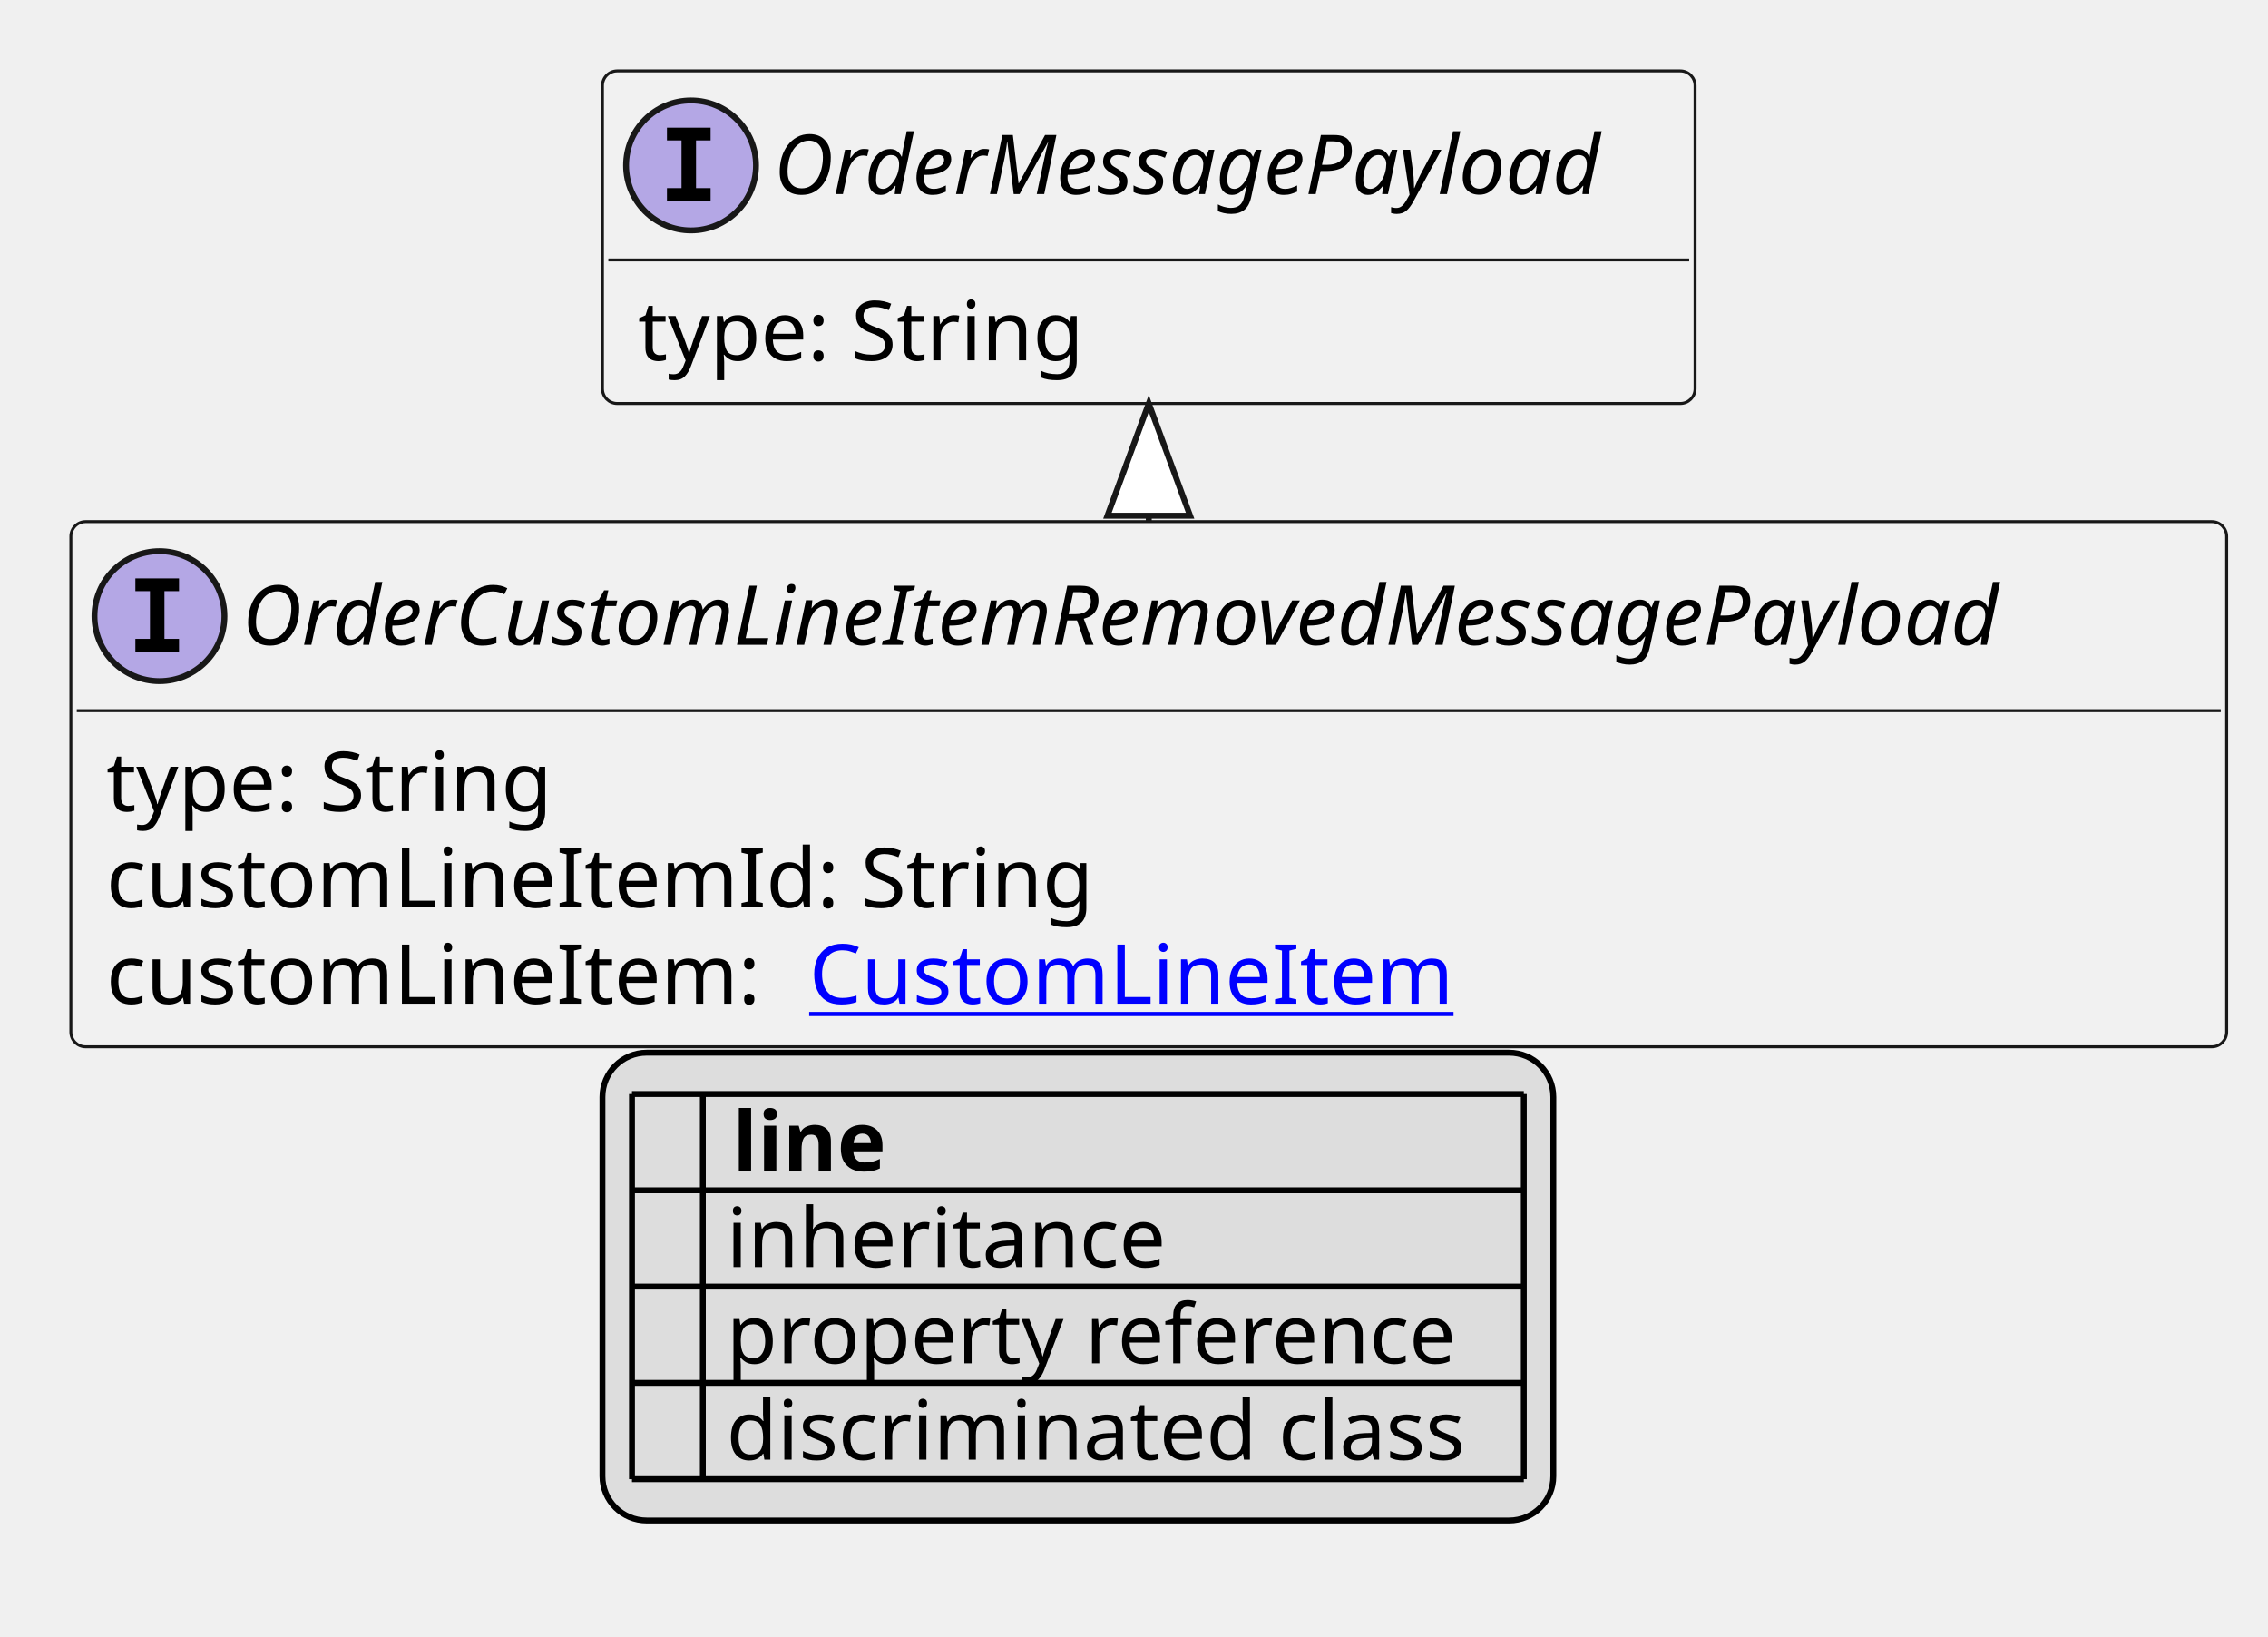
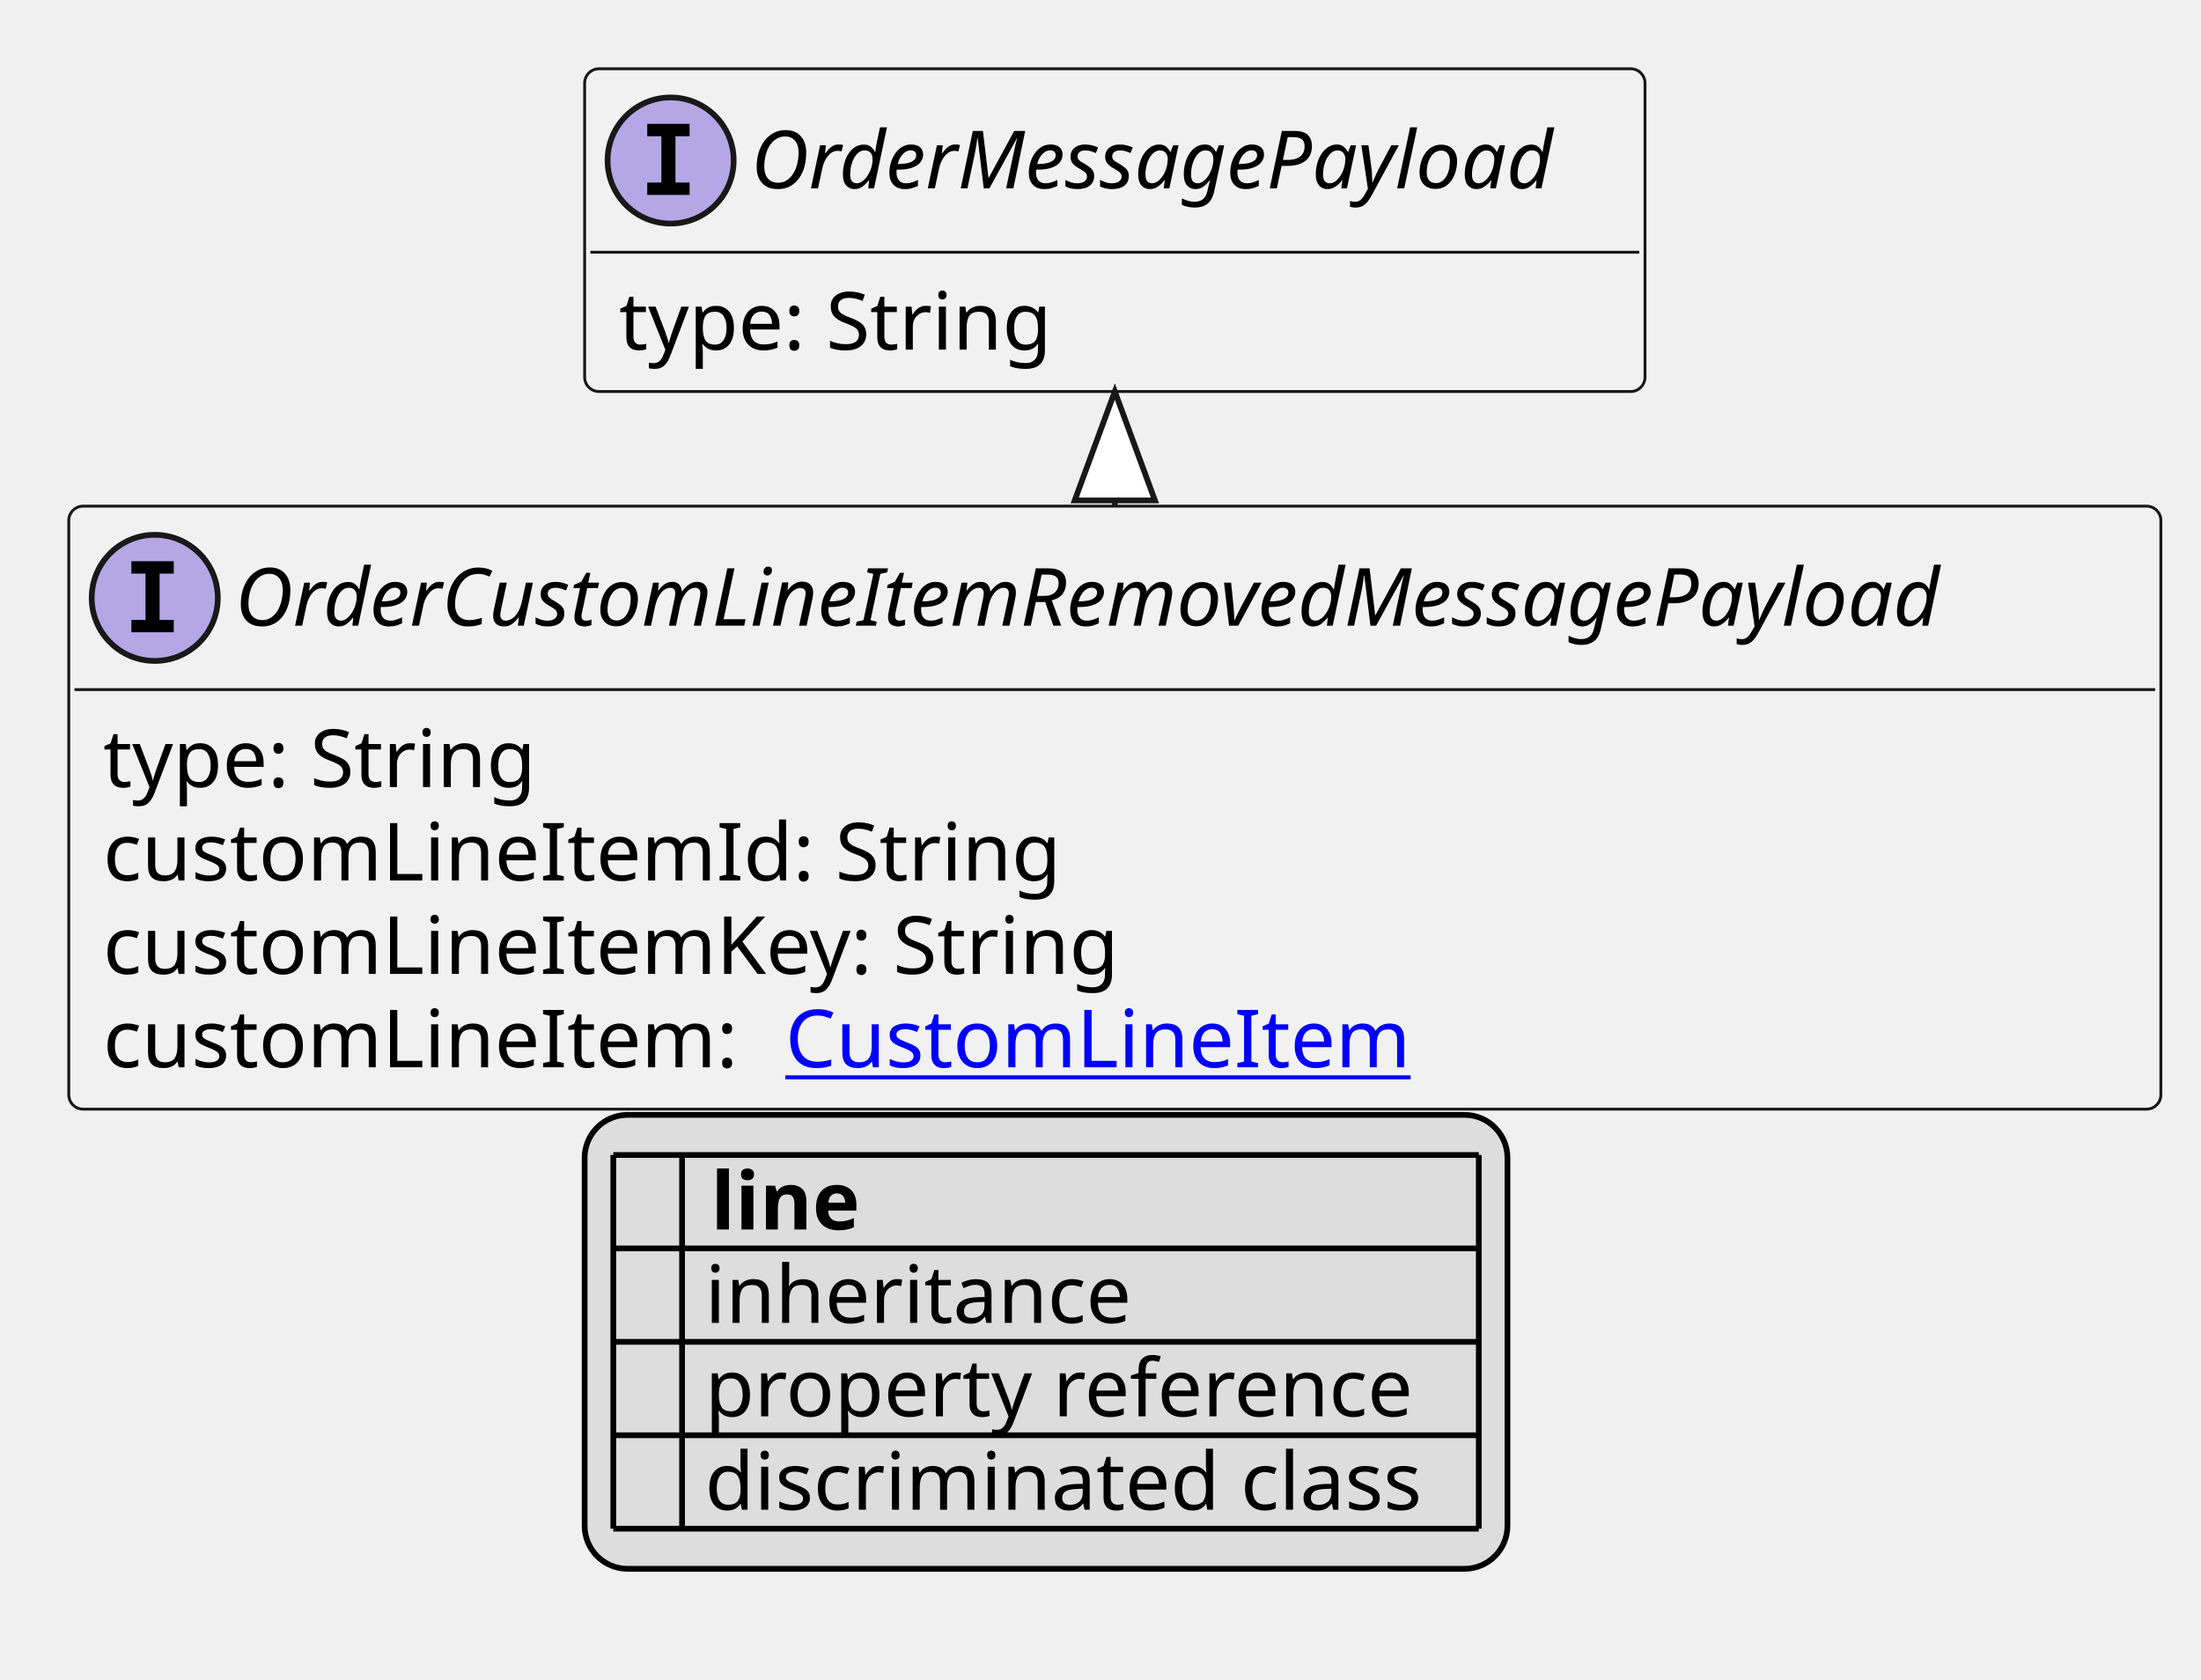
- <svg xmlns="http://www.w3.org/2000/svg" xmlns:xlink="http://www.w3.org/1999/xlink" contentStyleType="text/css" height="277px" preserveAspectRatio="none" style="width:384px;height:277px;background:#FFFFFF;" version="1.1" viewBox="0 0 384 277" width="384px" zoomAndPan="magnify">
+ <svg xmlns="http://www.w3.org/2000/svg" xmlns:xlink="http://www.w3.org/1999/xlink" contentStyleType="text/css" height="293px" preserveAspectRatio="none" style="width:384px;height:293px;background:#FFFFFF;" version="1.1" viewBox="0 0 384 293" width="384px" zoomAndPan="magnify">
  <defs>
-     <filter height="1" id="bhh7rjo4j9juk0" width="1" x="0" y="0">
+     <filter height="1" id="b1qqxdk7npeult0" width="1" x="0" y="0">
      <feFlood flood-color="#000000" result="flood" />
      <feComposite in="SourceGraphic" in2="flood" operator="over" />
    </filter>
-     <filter height="1" id="bhh7rjo4j9juk1" width="1" x="0" y="0">
+     <filter height="1" id="b1qqxdk7npeult1" width="1" x="0" y="0">
      <feFlood flood-color="#008000" result="flood" />
      <feComposite in="SourceGraphic" in2="flood" operator="over" />
    </filter>
-     <filter height="1" id="bhh7rjo4j9juk2" width="1" x="0" y="0">
+     <filter height="1" id="b1qqxdk7npeult2" width="1" x="0" y="0">
      <feFlood flood-color="#0000FF" result="flood" />
      <feComposite in="SourceGraphic" in2="flood" operator="over" />
    </filter>
  </defs>
  <g>
    <a href="OrderCustomLineItemRemovedMessagePayload.svg" target="_top" title="OrderCustomLineItemRemovedMessagePayload.svg" xlink:actuate="onRequest" xlink:href="OrderCustomLineItemRemovedMessagePayload.svg" xlink:show="new" xlink:title="OrderCustomLineItemRemovedMessagePayload.svg" xlink:type="simple">
      <g id="elem_OrderCustomLineItemRemovedMessagePayload">
-         <rect codeLine="10" fill="#F1F1F1" height="88.891" id="OrderCustomLineItemRemovedMessagePayload" rx="2.5" ry="2.5" style="stroke:#181818;stroke-width:0.5;" width="365" x="12" y="88.297" />
+         <rect codeLine="10" fill="#F1F1F1" height="105.188" id="OrderCustomLineItemRemovedMessagePayload" rx="2.5" ry="2.5" style="stroke:#181818;stroke-width:0.5;" width="365" x="12" y="88.297" />
        <ellipse cx="27" cy="104.297" fill="#B4A7E5" rx="11" ry="11" style="stroke:#181818;stroke-width:1.0;" />
        <path d="M22.922,100.062 L22.922,97.906 L30.312,97.906 L30.312,100.062 L27.844,100.062 L27.844,108.141 L30.312,108.141 L30.312,110.297 L22.922,110.297 L22.922,108.141 L25.391,108.141 L25.391,100.062 L22.922,100.062 Z " fill="#000000" />
        <text fill="#000000" font-family="sans-serif" font-size="14" font-style="italic" lengthAdjust="spacing" textLength="333" x="41" y="109.144">OrderCustomLineItemRemovedMessagePayload</text>
        <line style="stroke:#181818;stroke-width:0.5;" x1="13" x2="376" y1="120.297" y2="120.297" />
        <text fill="#000000" font-family="sans-serif" font-size="14" lengthAdjust="spacing" textLength="79" x="18" y="137.292">type: String</text>
        <text fill="#000000" font-family="sans-serif" font-size="14" lengthAdjust="spacing" textLength="171" x="18" y="153.589">customLineItemId: String</text>
-         <text fill="#000000" font-family="sans-serif" font-size="14" lengthAdjust="spacing" textLength="115" x="18" y="169.886">customLineItem:</text>
+         <text fill="#000000" font-family="sans-serif" font-size="14" lengthAdjust="spacing" textLength="184" x="18" y="169.886">customLineItemKey: String</text>
+         <text fill="#000000" font-family="sans-serif" font-size="14" lengthAdjust="spacing" textLength="115" x="18" y="186.183">customLineItem:</text>
        <a href="CustomLineItem.svg" target="_top" title="CustomLineItem.svg" xlink:actuate="onRequest" xlink:href="CustomLineItem.svg" xlink:show="new" xlink:title="CustomLineItem.svg" xlink:type="simple">
-           <text fill="#0000FF" font-family="sans-serif" font-size="14" lengthAdjust="spacing" text-decoration="underline" textLength="112" x="137" y="169.886">CustomLineItem</text>
+           <text fill="#0000FF" font-family="sans-serif" font-size="14" lengthAdjust="spacing" text-decoration="underline" textLength="112" x="137" y="186.183">CustomLineItem</text>
        </a>
      </g>
    </a>
    <a href="OrderMessagePayload.svg" target="_top" title="OrderMessagePayload.svg" xlink:actuate="onRequest" xlink:href="OrderMessagePayload.svg" xlink:show="new" xlink:title="OrderMessagePayload.svg" xlink:type="simple">
      <g id="elem_OrderMessagePayload">
-         <rect codeLine="15" fill="#F1F1F1" height="56.297" id="OrderMessagePayload" rx="2.5" ry="2.5" style="stroke:#181818;stroke-width:0.5;" width="185" x="102" y="12" />
+         <rect codeLine="16" fill="#F1F1F1" height="56.297" id="OrderMessagePayload" rx="2.5" ry="2.5" style="stroke:#181818;stroke-width:0.5;" width="185" x="102" y="12" />
        <ellipse cx="117" cy="28" fill="#B4A7E5" rx="11" ry="11" style="stroke:#181818;stroke-width:1.0;" />
        <path d="M112.922,23.766 L112.922,21.609 L120.312,21.609 L120.312,23.766 L117.844,23.766 L117.844,31.844 L120.312,31.844 L120.312,34 L112.922,34 L112.922,31.844 L115.391,31.844 L115.391,23.766 L112.922,23.766 Z " fill="#000000" />
        <text fill="#000000" font-family="sans-serif" font-size="14" font-style="italic" lengthAdjust="spacing" textLength="153" x="131" y="32.847">OrderMessagePayload</text>
        <line style="stroke:#181818;stroke-width:0.5;" x1="103" x2="286" y1="44" y2="44" />
        <text fill="#000000" font-family="sans-serif" font-size="14" lengthAdjust="spacing" textLength="79" x="108" y="60.995">type: String</text>
      </g>
    </a>
    <line style="stroke:#181818;stroke-width:1.0;" x1="194.5" x2="194.5" y1="68.297" y2="88.297" />
    <polygon fill="#FFFFFF" points="194.5,68.297,187.5,87.297,201.5,87.297,194.5,68.297" style="stroke:#181818;stroke-width:1.0;" />
-     <rect fill="#DDDDDD" height="79.188" id="_legend" rx="7.5" ry="7.5" style="stroke:#000000;stroke-width:1.0;" width="161" x="102" y="178.188" />
-     <text fill="#000000" font-family="sans-serif" font-size="14" font-weight="bold" lengthAdjust="spacing" textLength="5" x="107" y="198.183"> </text>
-     <text fill="#000000" font-family="sans-serif" font-size="14" font-weight="bold" lengthAdjust="spacing" textLength="28" x="124" y="198.183">line</text>
-     <text fill="#000000" filter="url(#bhh7rjo4j9juk0)" font-family="sans-serif" font-size="14" lengthAdjust="spacing" textLength="12" x="107" y="214.48">   </text>
-     <text fill="#000000" font-family="sans-serif" font-size="14" lengthAdjust="spacing" textLength="77" x="123" y="214.48">inheritance</text>
-     <text fill="#000000" filter="url(#bhh7rjo4j9juk1)" font-family="sans-serif" font-size="14" lengthAdjust="spacing" textLength="12" x="107" y="230.776">   </text>
-     <text fill="#000000" font-family="sans-serif" font-size="14" lengthAdjust="spacing" textLength="129" x="123" y="230.776">property reference</text>
-     <text fill="#000000" filter="url(#bhh7rjo4j9juk2)" font-family="sans-serif" font-size="14" lengthAdjust="spacing" textLength="12" x="107" y="247.073">   </text>
-     <text fill="#000000" font-family="sans-serif" font-size="14" lengthAdjust="spacing" textLength="131" x="123" y="247.073">discriminated class</text>
-     <line style="stroke:#000000;stroke-width:1.0;" x1="107" x2="258" y1="185.188" y2="185.188" />
+     <rect fill="#DDDDDD" height="79.188" id="_legend" rx="7.5" ry="7.5" style="stroke:#000000;stroke-width:1.0;" width="161" x="102" y="194.484" />
+     <text fill="#000000" font-family="sans-serif" font-size="14" font-weight="bold" lengthAdjust="spacing" textLength="5" x="107" y="214.48"> </text>
+     <text fill="#000000" font-family="sans-serif" font-size="14" font-weight="bold" lengthAdjust="spacing" textLength="28" x="124" y="214.48">line</text>
+     <text fill="#000000" filter="url(#b1qqxdk7npeult0)" font-family="sans-serif" font-size="14" lengthAdjust="spacing" textLength="12" x="107" y="230.776">   </text>
+     <text fill="#000000" font-family="sans-serif" font-size="14" lengthAdjust="spacing" textLength="77" x="123" y="230.776">inheritance</text>
+     <text fill="#000000" filter="url(#b1qqxdk7npeult1)" font-family="sans-serif" font-size="14" lengthAdjust="spacing" textLength="12" x="107" y="247.073">   </text>
+     <text fill="#000000" font-family="sans-serif" font-size="14" lengthAdjust="spacing" textLength="129" x="123" y="247.073">property reference</text>
+     <text fill="#000000" filter="url(#b1qqxdk7npeult2)" font-family="sans-serif" font-size="14" lengthAdjust="spacing" textLength="12" x="107" y="263.37">   </text>
+     <text fill="#000000" font-family="sans-serif" font-size="14" lengthAdjust="spacing" textLength="131" x="123" y="263.37">discriminated class</text>
    <line style="stroke:#000000;stroke-width:1.0;" x1="107" x2="258" y1="201.484" y2="201.484" />
    <line style="stroke:#000000;stroke-width:1.0;" x1="107" x2="258" y1="217.781" y2="217.781" />
    <line style="stroke:#000000;stroke-width:1.0;" x1="107" x2="258" y1="234.078" y2="234.078" />
    <line style="stroke:#000000;stroke-width:1.0;" x1="107" x2="258" y1="250.375" y2="250.375" />
-     <line style="stroke:#000000;stroke-width:1.0;" x1="107" x2="107" y1="185.188" y2="250.375" />
-     <line style="stroke:#000000;stroke-width:1.0;" x1="119" x2="119" y1="185.188" y2="250.375" />
-     <line style="stroke:#000000;stroke-width:1.0;" x1="258" x2="258" y1="185.188" y2="250.375" />
+     <line style="stroke:#000000;stroke-width:1.0;" x1="107" x2="258" y1="266.672" y2="266.672" />
+     <line style="stroke:#000000;stroke-width:1.0;" x1="107" x2="107" y1="201.484" y2="266.672" />
+     <line style="stroke:#000000;stroke-width:1.0;" x1="119" x2="119" y1="201.484" y2="266.672" />
+     <line style="stroke:#000000;stroke-width:1.0;" x1="258" x2="258" y1="201.484" y2="266.672" />
  </g>
</svg>
